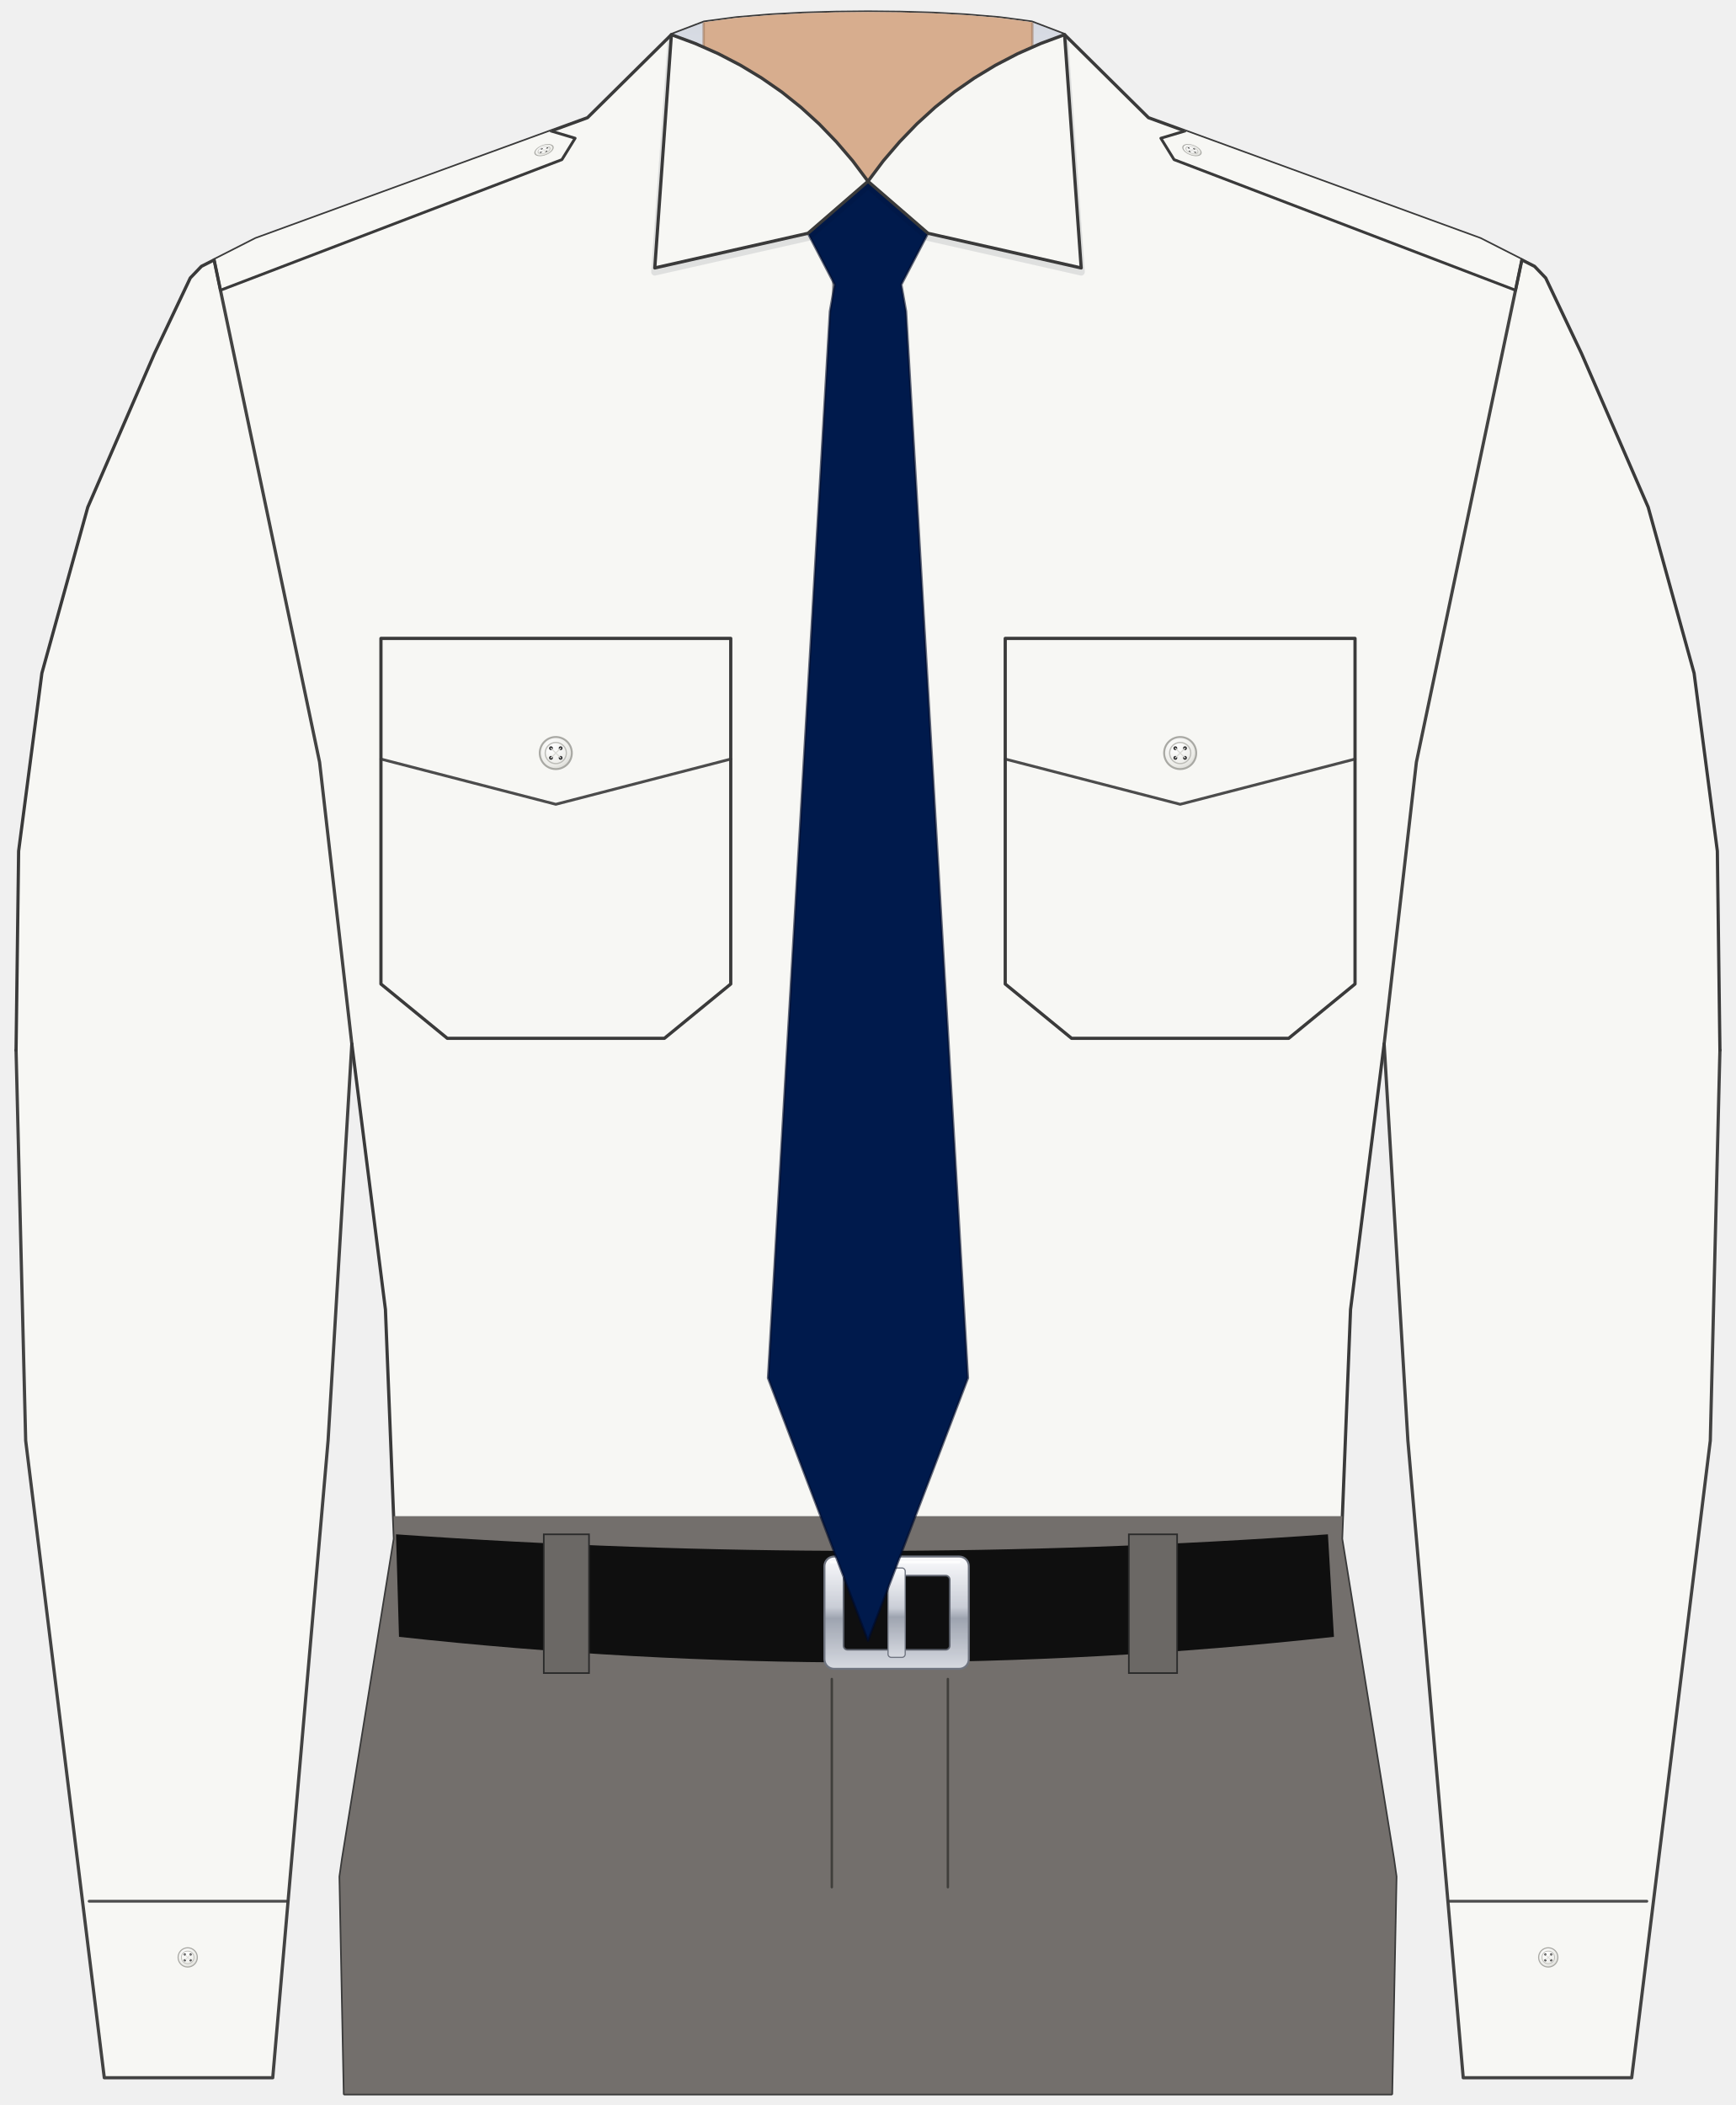
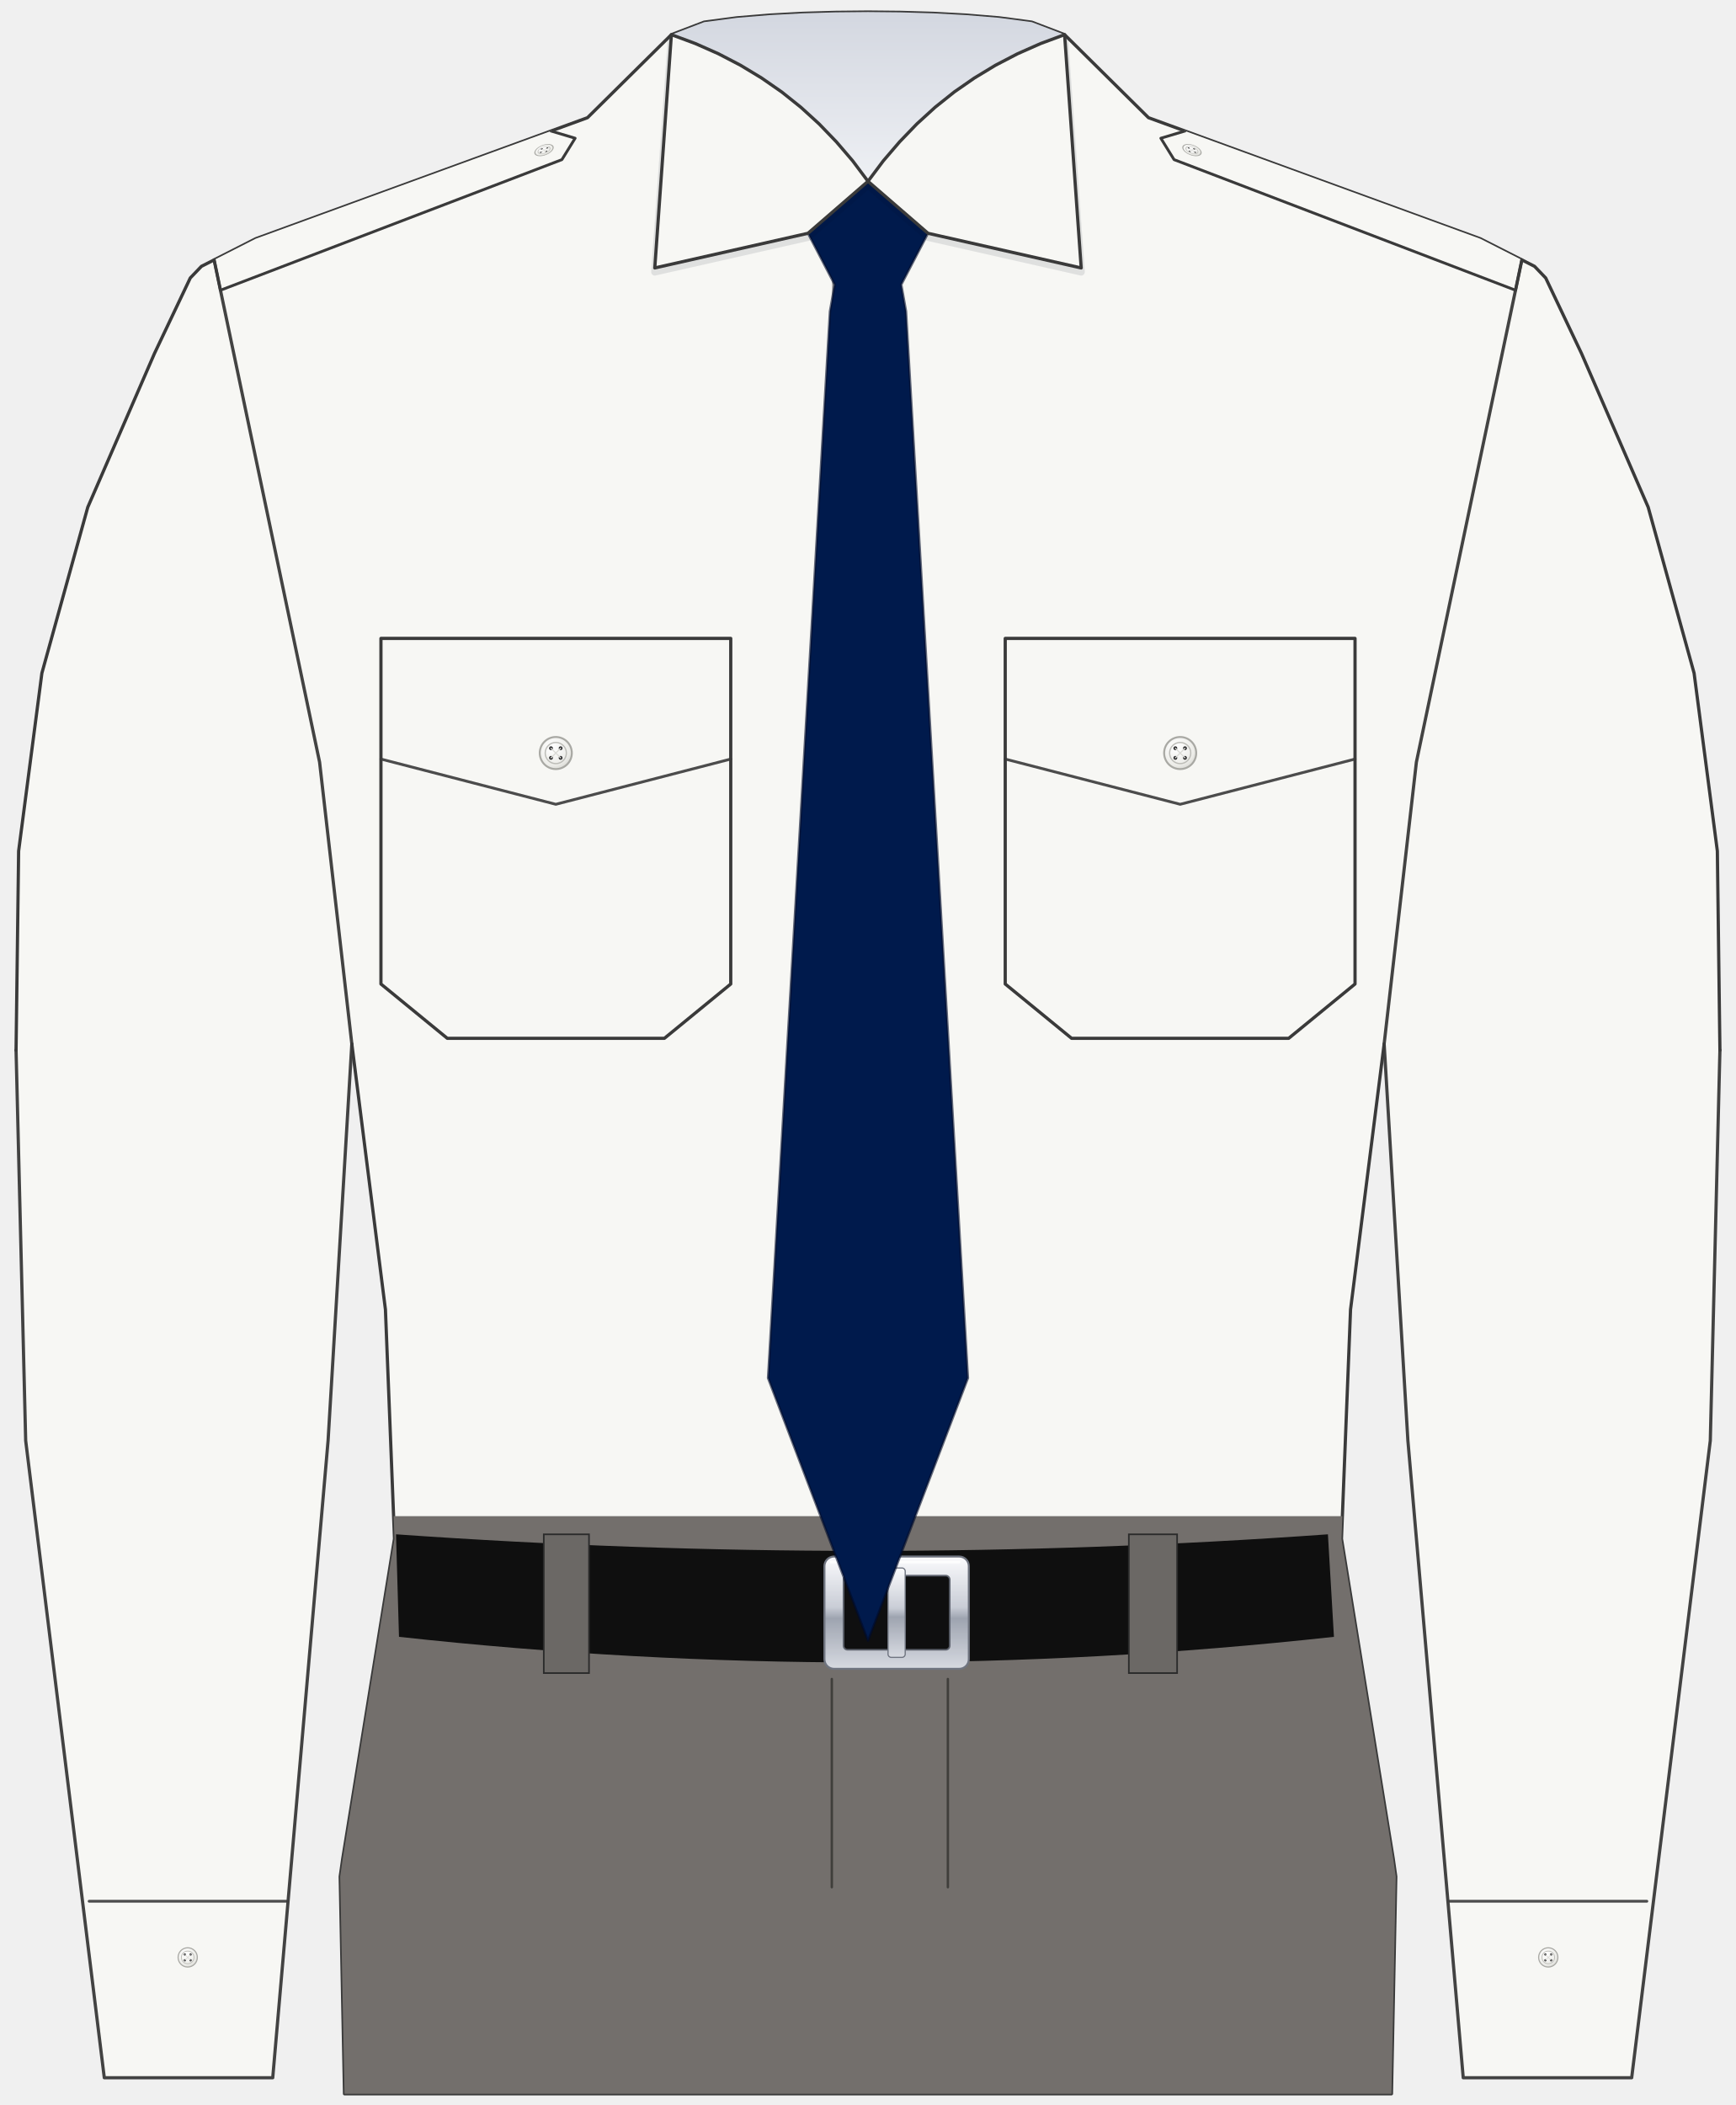
<svg xmlns="http://www.w3.org/2000/svg" width="26.051in" height="31.585in" viewBox="0 0 2605.08 3158.47" data-asset-id="garment-aviator-shirt-male-long" data-source="reference-art-measured" data-units="0.01in">
  <defs>
    <linearGradient id="garment-aviator-shirt-male-long__coatShade" gradientUnits="userSpaceOnUse" x1="-12" y1="0" x2="12" y2="0">
      <stop offset="0" stop-color="#000" stop-opacity=".30" />
      <stop offset=".12" stop-color="#000" stop-opacity=".08" />
      <stop offset=".3" stop-color="#000" stop-opacity="0" />
      <stop offset=".7" stop-color="#000" stop-opacity="0" />
      <stop offset=".88" stop-color="#000" stop-opacity=".08" />
      <stop offset="1" stop-color="#000" stop-opacity=".30" />
    </linearGradient>
    <linearGradient id="garment-aviator-shirt-male-long__topLight" x1="0" y1="0" x2="0" y2="1">
      <stop offset="0" stop-color="#fff" stop-opacity=".10" />
      <stop offset="1" stop-color="#fff" stop-opacity="0" />
    </linearGradient>
    <radialGradient id="garment-aviator-shirt-male-long__btn" cx=".4" cy=".35" r=".8">
      <stop offset="0" stop-color="#ffffff" />
      <stop offset=".6" stop-color="#cfd3da" />
      <stop offset="1" stop-color="#8d939e" />
    </radialGradient>
    <linearGradient id="garment-aviator-shirt-male-long__collarIn" x1="0" y1="0" x2="0" y2="1">
      <stop offset="0" stop-color="#7e8bb8" />
      <stop offset="1" stop-color="#b3bcdc" />
    </linearGradient>
    <linearGradient id="garment-aviator-shirt-male-long__plate" x1="0" y1="0" x2="0" y2="1">
      <stop offset="0" stop-color="#e4e6ea" />
      <stop offset="1" stop-color="#a9aeb8" />
    </linearGradient>
  </defs>
  <g id="garment-aviator-shirt-male-long__art" transform="translate(1302.538 12.037) scale(120.369)">
    <defs>
      <clipPath id="garment-aviator-shirt-male-long__clipSil">
        <path d="M-2.451,0.332L-2.042,0.176L-1.634,0.122L-1.225,0.088L-0.817,0.066L-0.408,0.054L0.000,0.050L0.408,0.054L0.817,0.066L1.225,0.088L1.634,0.122L2.042,0.176L2.451,0.332L3.497,1.367L7.633,2.876L8.310,3.220L8.449,3.365L8.895,4.305L9.727,6.223L10.299,8.291L10.589,10.509L10.621,12.991L10.546,13.098L10.401,13.114L6.435,12.913L6.016,16.224L5.903,19.082L6.548,23.068L6.580,23.293L6.526,26.000L-6.526,26.000L-6.580,23.293L-6.548,23.068L-5.903,19.082L-6.016,16.224L-6.435,12.913L-10.401,13.114L-10.546,13.098L-10.621,12.991L-10.589,10.509L-10.299,8.291L-9.727,6.223L-8.895,4.305L-8.449,3.365L-8.310,3.220L-7.633,2.876L-3.497,1.367Z" />
      </clipPath>
      <linearGradient id="garment-aviator-shirt-male-long__silver" x1="0" y1="0" x2="0" y2="1">
        <stop offset="0" stop-color="#fbfbfd" />
        <stop offset=".45" stop-color="#c9cdd6" />
        <stop offset=".55" stop-color="#9ea4b0" />
        <stop offset="1" stop-color="#d7dae1" />
      </linearGradient>
      <radialGradient id="garment-aviator-shirt-male-long__btnw" cx=".38" cy=".32" r=".8">
        <stop offset="0" stop-color="#ffffff" />
        <stop offset=".7" stop-color="#ececE8" />
        <stop offset="1" stop-color="#cfcfca" />
      </radialGradient>
      <linearGradient id="garment-aviator-shirt-male-long__shadeH" x1="0" y1="0" x2="1" y2="0">
        <stop offset="0" stop-color="#6b7080" stop-opacity=".22" />
        <stop offset=".1" stop-color="#6b7080" stop-opacity=".05" />
        <stop offset=".3" stop-color="#6b7080" stop-opacity="0" />
        <stop offset=".7" stop-color="#6b7080" stop-opacity="0" />
        <stop offset=".9" stop-color="#6b7080" stop-opacity=".05" />
        <stop offset="1" stop-color="#6b7080" stop-opacity=".22" />
      </linearGradient>
      <linearGradient id="garment-aviator-shirt-male-long__shadeV" x1="0" y1="0" x2="0" y2="1">
        <stop offset="0" stop-color="#6b7080" stop-opacity=".10" />
        <stop offset=".3" stop-color="#6b7080" stop-opacity="0" />
        <stop offset="1" stop-color="#6b7080" stop-opacity=".12" />
      </linearGradient>
      <linearGradient id="garment-aviator-shirt-male-long__dropS" x1="0" y1="0" x2="0" y2="1">
        <stop offset="0" stop-color="#4a4f5e" stop-opacity=".26" />
        <stop offset="1" stop-color="#4a4f5e" stop-opacity="0" />
      </linearGradient>
    </defs>
    <path d="M-10.621,11.991L-10.621,12.991L-10.501,17.858L-9.521,25.800L-7.421,25.800L-6.731,17.858L-6.435,12.913L-6.435,11.913Z" fill="#f7f7f4" />
    <path d="M-9.710,23.600 L-7.252,23.600" fill="none" stroke="#3a3a3a" stroke-opacity="0.9" stroke-width="0.035" stroke-linecap="round" stroke-linejoin="round" />
    <g>
      <circle cx="-8.481" cy="24.300" r="0.120" fill="url(#garment-aviator-shirt-male-long__btnw)" stroke="#a9a9a4" stroke-width="0.014" />
      <circle cx="-8.481" cy="24.300" r="0.079" fill="none" stroke="#bdbdb8" stroke-width="0.010" />
      <circle cx="-8.517" cy="24.264" r="0.014" fill="#2a2a2c" />
      <circle cx="-8.445" cy="24.264" r="0.014" fill="#2a2a2c" />
      <circle cx="-8.517" cy="24.336" r="0.014" fill="#2a2a2c" />
      <circle cx="-8.445" cy="24.336" r="0.014" fill="#2a2a2c" />
      <path d="M-8.517,24.264 L-8.445,24.336 M-8.445,24.264 L-8.517,24.336" stroke="#d9d9d4" stroke-width="0.008" stroke-linecap="round" />
    </g>
    <path d="M10.621,11.991L10.621,12.991L10.501,17.858L9.521,25.800L7.421,25.800L6.731,17.858L6.435,12.913L6.435,11.913Z" fill="#f7f7f4" />
    <path d="M9.710,23.600 L7.252,23.600" fill="none" stroke="#3a3a3a" stroke-opacity="0.9" stroke-width="0.035" stroke-linecap="round" stroke-linejoin="round" />
    <g>
      <circle cx="8.481" cy="24.300" r="0.120" fill="url(#garment-aviator-shirt-male-long__btnw)" stroke="#a9a9a4" stroke-width="0.014" />
      <circle cx="8.481" cy="24.300" r="0.079" fill="none" stroke="#bdbdb8" stroke-width="0.010" />
      <circle cx="8.445" cy="24.264" r="0.014" fill="#2a2a2c" />
      <circle cx="8.517" cy="24.264" r="0.014" fill="#2a2a2c" />
      <circle cx="8.445" cy="24.336" r="0.014" fill="#2a2a2c" />
      <circle cx="8.517" cy="24.336" r="0.014" fill="#2a2a2c" />
      <path d="M8.445,24.264 L8.517,24.336 M8.517,24.264 L8.445,24.336" stroke="#d9d9d4" stroke-width="0.008" stroke-linecap="round" />
    </g>
    <g id="garment-aviator-shirt-male-long__garment-body">
      <path id="garment-aviator-shirt-male-long__silhouette" d="M-2.451,0.332L-2.042,0.176L-1.634,0.122L-1.225,0.088L-0.817,0.066L-0.408,0.054L0.000,0.050L0.408,0.054L0.817,0.066L1.225,0.088L1.634,0.122L2.042,0.176L2.451,0.332L3.497,1.367L7.633,2.876L8.310,3.220L8.449,3.365L8.895,4.305L9.727,6.223L10.299,8.291L10.589,10.509L10.621,12.991L10.546,13.098L10.401,13.114L6.435,12.913L6.016,16.224L5.903,19.082L6.548,23.068L6.580,23.293L6.526,26.000L-6.526,26.000L-6.580,23.293L-6.548,23.068L-5.903,19.082L-6.016,16.224L-6.435,12.913L-10.401,13.114L-10.546,13.098L-10.621,12.991L-10.589,10.509L-10.299,8.291L-9.727,6.223L-8.895,4.305L-8.449,3.365L-8.310,3.220L-7.633,2.876L-3.497,1.367Z" fill="#f7f7f4" />
      <path id="garment-aviator-shirt-male-long__silhouette-line" d="M-10.621,12.991L-10.589,10.509L-10.299,8.291L-9.727,6.223L-8.895,4.305L-8.449,3.365L-8.310,3.220L-7.633,2.876L-3.497,1.367L-2.451,0.332L-2.042,0.176L-1.634,0.122L-1.225,0.088L-0.817,0.066L-0.408,0.054L0.000,0.050L0.408,0.054L0.817,0.066L1.225,0.088L1.634,0.122L2.042,0.176L2.451,0.332L3.497,1.367L7.633,2.876L8.310,3.220L8.449,3.365L8.895,4.305L9.727,6.223L10.299,8.291L10.589,10.509L10.621,12.991M6.435,12.913L6.016,16.224L5.903,19.082L6.548,23.068L6.580,23.293L6.526,26.000L-6.526,26.000L-6.580,23.293L-6.548,23.068L-5.903,19.082L-6.016,16.224L-6.435,12.913" fill="none" stroke="#3a3a3a" stroke-width=".04" stroke-linejoin="round" stroke-linecap="round" />
      <g clip-path="url(#garment-aviator-shirt-male-long__clipSil)">
        <path id="garment-aviator-shirt-male-long__trousers" d="M-11.621,18.800 L11.621,18.800 L11.621,27.000 L-11.621,27.000 Z" fill="#736f6c" />
        <path id="garment-aviator-shirt-male-long__epaulet-right" d="M-8.152,3.140L-7.633,2.876L-3.952,1.533L-3.651,1.623L-3.816,1.890L-8.073,3.518Z" fill="#f7f7f4" stroke="none" />
        <path d="M-8.152,3.140L-8.073,3.518L-3.816,1.890L-3.651,1.623L-3.952,1.533" fill="none" stroke="#3a3a3a" stroke-width=".035" stroke-linejoin="round" stroke-linecap="round" />
        <g transform="translate(-4.039 1.771) rotate(-20.934) scale(1 0.511) rotate(20.934) translate(4.039 -1.771)">
          <g>
            <circle cx="-4.039" cy="1.771" r="0.120" fill="url(#garment-aviator-shirt-male-long__btnw)" stroke="#a9a9a4" stroke-width="0.014" />
            <circle cx="-4.039" cy="1.771" r="0.079" fill="none" stroke="#bdbdb8" stroke-width="0.010" />
            <circle cx="-4.075" cy="1.735" r="0.014" fill="#2a2a2c" />
            <circle cx="-4.003" cy="1.735" r="0.014" fill="#2a2a2c" />
            <circle cx="-4.075" cy="1.807" r="0.014" fill="#2a2a2c" />
            <circle cx="-4.003" cy="1.807" r="0.014" fill="#2a2a2c" />
            <path d="M-4.075,1.735 L-4.003,1.807 M-4.003,1.735 L-4.075,1.807" stroke="#d9d9d4" stroke-width="0.008" stroke-linecap="round" />
          </g>
        </g>
        <path id="garment-aviator-shirt-male-long__epaulet-left" d="M8.152,3.140L7.633,2.876L3.952,1.533L3.651,1.623L3.816,1.890L8.073,3.518Z" fill="#f7f7f4" stroke="none" />
        <path d="M8.152,3.140L8.073,3.518L3.816,1.890L3.651,1.623L3.952,1.533" fill="none" stroke="#3a3a3a" stroke-width=".035" stroke-linejoin="round" stroke-linecap="round" />
        <g transform="translate(4.039 1.771) rotate(-159.066) scale(1 0.511) rotate(159.066) translate(-4.039 -1.771)">
          <g>
            <circle cx="4.039" cy="1.771" r="0.120" fill="url(#garment-aviator-shirt-male-long__btnw)" stroke="#a9a9a4" stroke-width="0.014" />
            <circle cx="4.039" cy="1.771" r="0.079" fill="none" stroke="#bdbdb8" stroke-width="0.010" />
            <circle cx="4.003" cy="1.735" r="0.014" fill="#2a2a2c" />
            <circle cx="4.075" cy="1.735" r="0.014" fill="#2a2a2c" />
            <circle cx="4.003" cy="1.807" r="0.014" fill="#2a2a2c" />
            <circle cx="4.075" cy="1.807" r="0.014" fill="#2a2a2c" />
            <path d="M4.003,1.735 L4.075,1.807 M4.075,1.735 L4.003,1.807" stroke="#d9d9d4" stroke-width="0.008" stroke-linecap="round" />
          </g>
        </g>
        <g id="garment-aviator-shirt-male-long__pocket-right">
          <path d="M-6.072,7.858L-1.711,7.858L-1.711,12.166L-2.538,12.843L-5.245,12.843L-6.072,12.166Z" fill="none" stroke="#3a3a3a" stroke-width=".04" stroke-linejoin="round" />
          <path d="M-6.072,9.362L-3.892,9.926L-1.711,9.362" fill="none" stroke="#3a3a3a" stroke-opacity="0.9" stroke-width="0.035" stroke-linecap="round" stroke-linejoin="round" />
          <g id="garment-aviator-shirt-male-long__pocket-right-button">
            <circle cx="-3.892" cy="9.287" r="0.200" fill="url(#garment-aviator-shirt-male-long__btnw)" stroke="#a9a9a4" stroke-width="0.024" />
            <circle cx="-3.892" cy="9.287" r="0.132" fill="none" stroke="#bdbdb8" stroke-width="0.016" />
            <circle cx="-3.952" cy="9.227" r="0.024" fill="#2a2a2c" />
            <circle cx="-3.832" cy="9.227" r="0.024" fill="#2a2a2c" />
            <circle cx="-3.952" cy="9.347" r="0.024" fill="#2a2a2c" />
            <circle cx="-3.832" cy="9.347" r="0.024" fill="#2a2a2c" />
            <path d="M-3.952,9.227 L-3.832,9.347 M-3.832,9.227 L-3.952,9.347" stroke="#d9d9d4" stroke-width="0.014" stroke-linecap="round" />
          </g>
        </g>
        <g id="garment-aviator-shirt-male-long__pocket-left">
          <path d="M6.072,7.858L1.711,7.858L1.711,12.166L2.538,12.843L5.245,12.843L6.072,12.166Z" fill="none" stroke="#3a3a3a" stroke-width=".04" stroke-linejoin="round" />
          <path d="M6.072,9.362L3.892,9.926L1.711,9.362" fill="none" stroke="#3a3a3a" stroke-opacity="0.9" stroke-width="0.035" stroke-linecap="round" stroke-linejoin="round" />
          <g id="garment-aviator-shirt-male-long__pocket-left-button">
            <circle cx="3.892" cy="9.287" r="0.200" fill="url(#garment-aviator-shirt-male-long__btnw)" stroke="#a9a9a4" stroke-width="0.024" />
            <circle cx="3.892" cy="9.287" r="0.132" fill="none" stroke="#bdbdb8" stroke-width="0.016" />
            <circle cx="3.832" cy="9.227" r="0.024" fill="#2a2a2c" />
            <circle cx="3.952" cy="9.227" r="0.024" fill="#2a2a2c" />
            <circle cx="3.832" cy="9.347" r="0.024" fill="#2a2a2c" />
            <circle cx="3.952" cy="9.347" r="0.024" fill="#2a2a2c" />
            <path d="M3.832,9.227 L3.952,9.347 M3.952,9.227 L3.832,9.347" stroke="#d9d9d4" stroke-width="0.014" stroke-linecap="round" />
          </g>
        </g>
        <path d="M-0.432,2.181L-0.432,18.800" fill="none" stroke="#8a8a8a" stroke-opacity="0.9" stroke-width="0.03" stroke-linecap="round" stroke-linejoin="round" />
        <g id="garment-aviator-shirt-male-long__button-1">
          <circle cx="0.056" cy="5.753" r="0.220" fill="url(#garment-aviator-shirt-male-long__btnw)" stroke="#a9a9a4" stroke-width="0.026" />
          <circle cx="0.056" cy="5.753" r="0.145" fill="none" stroke="#bdbdb8" stroke-width="0.018" />
          <circle cx="-0.010" cy="5.687" r="0.026" fill="#2a2a2c" />
          <circle cx="0.122" cy="5.687" r="0.026" fill="#2a2a2c" />
          <circle cx="-0.010" cy="5.819" r="0.026" fill="#2a2a2c" />
          <circle cx="0.122" cy="5.819" r="0.026" fill="#2a2a2c" />
          <path d="M-0.010,5.687 L0.122,5.819 M0.122,5.687 L-0.010,5.819" stroke="#d9d9d4" stroke-width="0.015" stroke-linecap="round" />
        </g>
        <g id="garment-aviator-shirt-male-long__button-2">
          <circle cx="0.056" cy="9.475" r="0.220" fill="url(#garment-aviator-shirt-male-long__btnw)" stroke="#a9a9a4" stroke-width="0.026" />
          <circle cx="0.056" cy="9.475" r="0.145" fill="none" stroke="#bdbdb8" stroke-width="0.018" />
          <circle cx="-0.010" cy="9.409" r="0.026" fill="#2a2a2c" />
          <circle cx="0.122" cy="9.409" r="0.026" fill="#2a2a2c" />
          <circle cx="-0.010" cy="9.541" r="0.026" fill="#2a2a2c" />
          <circle cx="0.122" cy="9.541" r="0.026" fill="#2a2a2c" />
          <path d="M-0.010,9.409 L0.122,9.541 M0.122,9.409 L-0.010,9.541" stroke="#d9d9d4" stroke-width="0.015" stroke-linecap="round" />
        </g>
        <g id="garment-aviator-shirt-male-long__button-3">
          <circle cx="0.056" cy="13.198" r="0.220" fill="url(#garment-aviator-shirt-male-long__btnw)" stroke="#a9a9a4" stroke-width="0.026" />
          <circle cx="0.056" cy="13.198" r="0.145" fill="none" stroke="#bdbdb8" stroke-width="0.018" />
          <circle cx="-0.010" cy="13.132" r="0.026" fill="#2a2a2c" />
          <circle cx="0.122" cy="13.132" r="0.026" fill="#2a2a2c" />
          <circle cx="-0.010" cy="13.264" r="0.026" fill="#2a2a2c" />
          <circle cx="0.122" cy="13.264" r="0.026" fill="#2a2a2c" />
          <path d="M-0.010,13.132 L0.122,13.264 M0.122,13.132 L-0.010,13.264" stroke="#d9d9d4" stroke-width="0.015" stroke-linecap="round" />
        </g>
        <g id="garment-aviator-shirt-male-long__button-4">
          <circle cx="0.056" cy="16.845" r="0.220" fill="url(#garment-aviator-shirt-male-long__btnw)" stroke="#a9a9a4" stroke-width="0.026" />
          <circle cx="0.056" cy="16.845" r="0.145" fill="none" stroke="#bdbdb8" stroke-width="0.018" />
          <circle cx="-0.010" cy="16.779" r="0.026" fill="#2a2a2c" />
          <circle cx="0.122" cy="16.779" r="0.026" fill="#2a2a2c" />
          <circle cx="-0.010" cy="16.911" r="0.026" fill="#2a2a2c" />
          <circle cx="0.122" cy="16.911" r="0.026" fill="#2a2a2c" />
          <path d="M-0.010,16.779 L0.122,16.911 M0.122,16.779 L-0.010,16.911" stroke="#d9d9d4" stroke-width="0.015" stroke-linecap="round" />
        </g>
        <path id="garment-aviator-shirt-male-long__belt" d="M-5.884,19.026 Q-0.019,19.439 5.734,19.026 L5.809,20.304 Q-0.019,20.943 -5.847,20.304 Z" fill="#0f0f0f" />
        <rect x="-4.042" y="19.026" width="0.564" height="1.730" fill="#6b6865" stroke="#2b2b2b" stroke-width=".02" />
        <rect x="3.252" y="19.026" width="0.602" height="1.730" fill="#6b6865" stroke="#2b2b2b" stroke-width=".02" />
        <g id="garment-aviator-shirt-male-long__belt-buckle">
          <rect x="-0.543" y="19.303" width="1.800" height="1.400" rx=".12" fill="url(#garment-aviator-shirt-male-long__silver)" stroke="#6f7480" stroke-width=".025" />
          <rect x="-0.305" y="19.541" width="1.324" height="0.924" rx=".05" fill="#0f0f10" stroke="#5d626d" stroke-width=".02" />
          <rect x="0.250" y="19.446" width="0.214" height="1.114" rx=".04" fill="url(#garment-aviator-shirt-male-long__silver)" stroke="#6f7480" stroke-width=".015" />
          <path d="M-0.463,19.373 L1.137,19.373" stroke="#fff" stroke-opacity=".75" stroke-width=".03" stroke-linecap="round" />
        </g>
        <path d="M-0.451,20.830L-0.451,23.425" fill="none" stroke="#3a3936" stroke-opacity="0.9" stroke-width="0.03" stroke-linecap="round" stroke-linejoin="round" />
        <path d="M0.996,20.830L0.996,23.425" fill="none" stroke="#3a3936" stroke-opacity="0.9" stroke-width="0.03" stroke-linecap="round" stroke-linejoin="round" />
      </g>
      <g id="garment-aviator-shirt-male-long__seam-sleeve-right">
        <path d="M-10.621,12.991 L-10.621,12.991 L-10.501,17.858 L-9.521,25.800 L-7.421,25.800 L-6.731,17.858 L-6.435,12.913 L-6.435,12.913 L-6.435,12.913 L-6.837,9.400 L-8.152,3.140" fill="none" stroke="#3a3a3a" stroke-opacity="0.95" stroke-width="0.04" stroke-linecap="round" stroke-linejoin="round" />
      </g>
      <g id="garment-aviator-shirt-male-long__seam-sleeve-left">
        <path d="M10.621,12.991 L10.621,12.991 L10.501,17.858 L9.521,25.800 L7.421,25.800 L6.731,17.858 L6.435,12.913 L6.435,12.913 L6.435,12.913 L6.837,9.400 L8.152,3.140" fill="none" stroke="#3a3a3a" stroke-opacity="0.95" stroke-width="0.04" stroke-linecap="round" stroke-linejoin="round" />
      </g>
      <g id="garment-aviator-shirt-male-long__tie">
        <path id="garment-aviator-shirt-male-long__tie-body" d="M0.000,2.160L0.748,2.808L0.415,3.448L0.474,3.780L1.246,17.078L0.000,20.352L-1.246,17.078L-0.474,3.780L-0.415,3.448L-0.748,2.808Z" fill="#001a4c" stroke="#000b28" stroke-opacity=".6" stroke-width=".03" stroke-linejoin="round" />
      </g>
      <g id="garment-aviator-shirt-male-long__collar">
        <defs>
          <linearGradient id="garment-aviator-shirt-male-long__neckShade" x1="0" y1="0" x2="0" y2="1">
            <stop offset="0" stop-color="#d3d7e0" />
            <stop offset="1" stop-color="#eef0f4" />
          </linearGradient>
        </defs>
        <path id="garment-aviator-shirt-male-long__collar-back" d="M-2.451,0.332L-2.042,0.176L-1.634,0.122L-1.225,0.088L-0.817,0.066L-0.408,0.054L0.000,0.050L0.408,0.054L0.817,0.066L1.225,0.088L1.634,0.122L2.042,0.176L2.451,0.332L2.152,0.443L1.865,0.570L1.590,0.713L1.327,0.872L1.076,1.046L0.837,1.237L0.610,1.444L0.395,1.667L0.191,1.905L0.000,2.160L-0.191,1.905L-0.395,1.667L-0.610,1.444L-0.837,1.237L-1.076,1.046L-1.327,0.872L-1.590,0.713L-1.865,0.570L-2.152,0.443L-2.451,0.332Z" fill="url(#garment-aviator-shirt-male-long__neckShade)" />
-         <g id="garment-aviator-shirt-male-long__collar-neck">
-           <defs>
-             <clipPath id="garment-aviator-shirt-male-long__collar-neck-clip">
-               <path d="M-2.451,0.332L-2.042,0.176L-1.634,0.122L-1.225,0.088L-0.817,0.066L-0.408,0.054L0.000,0.050L0.408,0.054L0.817,0.066L1.225,0.088L1.634,0.122L2.042,0.176L2.451,0.332L2.152,0.443L1.865,0.570L1.590,0.713L1.327,0.872L1.076,1.046L0.837,1.237L0.610,1.444L0.395,1.667L0.191,1.905L0.000,2.160L-0.191,1.905L-0.395,1.667L-0.610,1.444L-0.837,1.237L-1.076,1.046L-1.327,0.872L-1.590,0.713L-1.865,0.570L-2.152,0.443L-2.451,0.332Z" />
-             </clipPath>
-           </defs>
-           <g clip-path="url(#garment-aviator-shirt-male-long__collar-neck-clip)">
-             <path d="M-2.049,-0.950L2.049,-0.950L2.049,3.160L-2.049,3.160Z" fill="#d7ad8e" />
-             <path d="M-2.049,-0.950L-2.049,3.160M2.049,-0.950L2.049,3.160" fill="none" stroke="#9c7558" stroke-opacity=".55" stroke-width=".03" />
-           </g>
-         </g>
        <path d="M-2.451,0.382L-2.658,3.290L-0.748,2.858L0.000,2.210" fill="none" stroke="#000a24" stroke-opacity=".10" stroke-width=".09" stroke-linejoin="round" stroke-linecap="round" />
        <path d="M2.451,0.382L2.658,3.290L0.748,2.858L0.000,2.210" fill="none" stroke="#000a24" stroke-opacity=".10" stroke-width=".09" stroke-linejoin="round" stroke-linecap="round" />
        <path id="garment-aviator-shirt-male-long__collar-right" d="M-2.451,0.332L-2.658,3.240L-0.748,2.808L0.000,2.160L-0.191,1.905L-0.395,1.667L-0.610,1.444L-0.837,1.237L-1.076,1.046L-1.327,0.872L-1.590,0.713L-1.865,0.570L-2.152,0.443Z" fill="#f7f7f4" stroke="#3a3a3a" stroke-width=".04" stroke-linejoin="round" />
        <path id="garment-aviator-shirt-male-long__collar-left" d="M2.451,0.332L2.658,3.240L0.748,2.808L0.000,2.160L0.191,1.905L0.395,1.667L0.610,1.444L0.837,1.237L1.076,1.046L1.327,0.872L1.590,0.713L1.865,0.570L2.152,0.443Z" fill="#f7f7f4" stroke="#3a3a3a" stroke-width=".04" stroke-linejoin="round" />
      </g>
    </g>
    <rect id="garment-aviator-shirt-male-long__nameplate-slot" x="-5.294" y="7.235" width="2.804" height="0.623" fill="none" stroke="none" />
    <rect id="garment-aviator-shirt-male-long__ribbon-slot" x="2.178" y="6.612" width="3.427" height="1.246" fill="none" stroke="none" />
  </g>
</svg>
